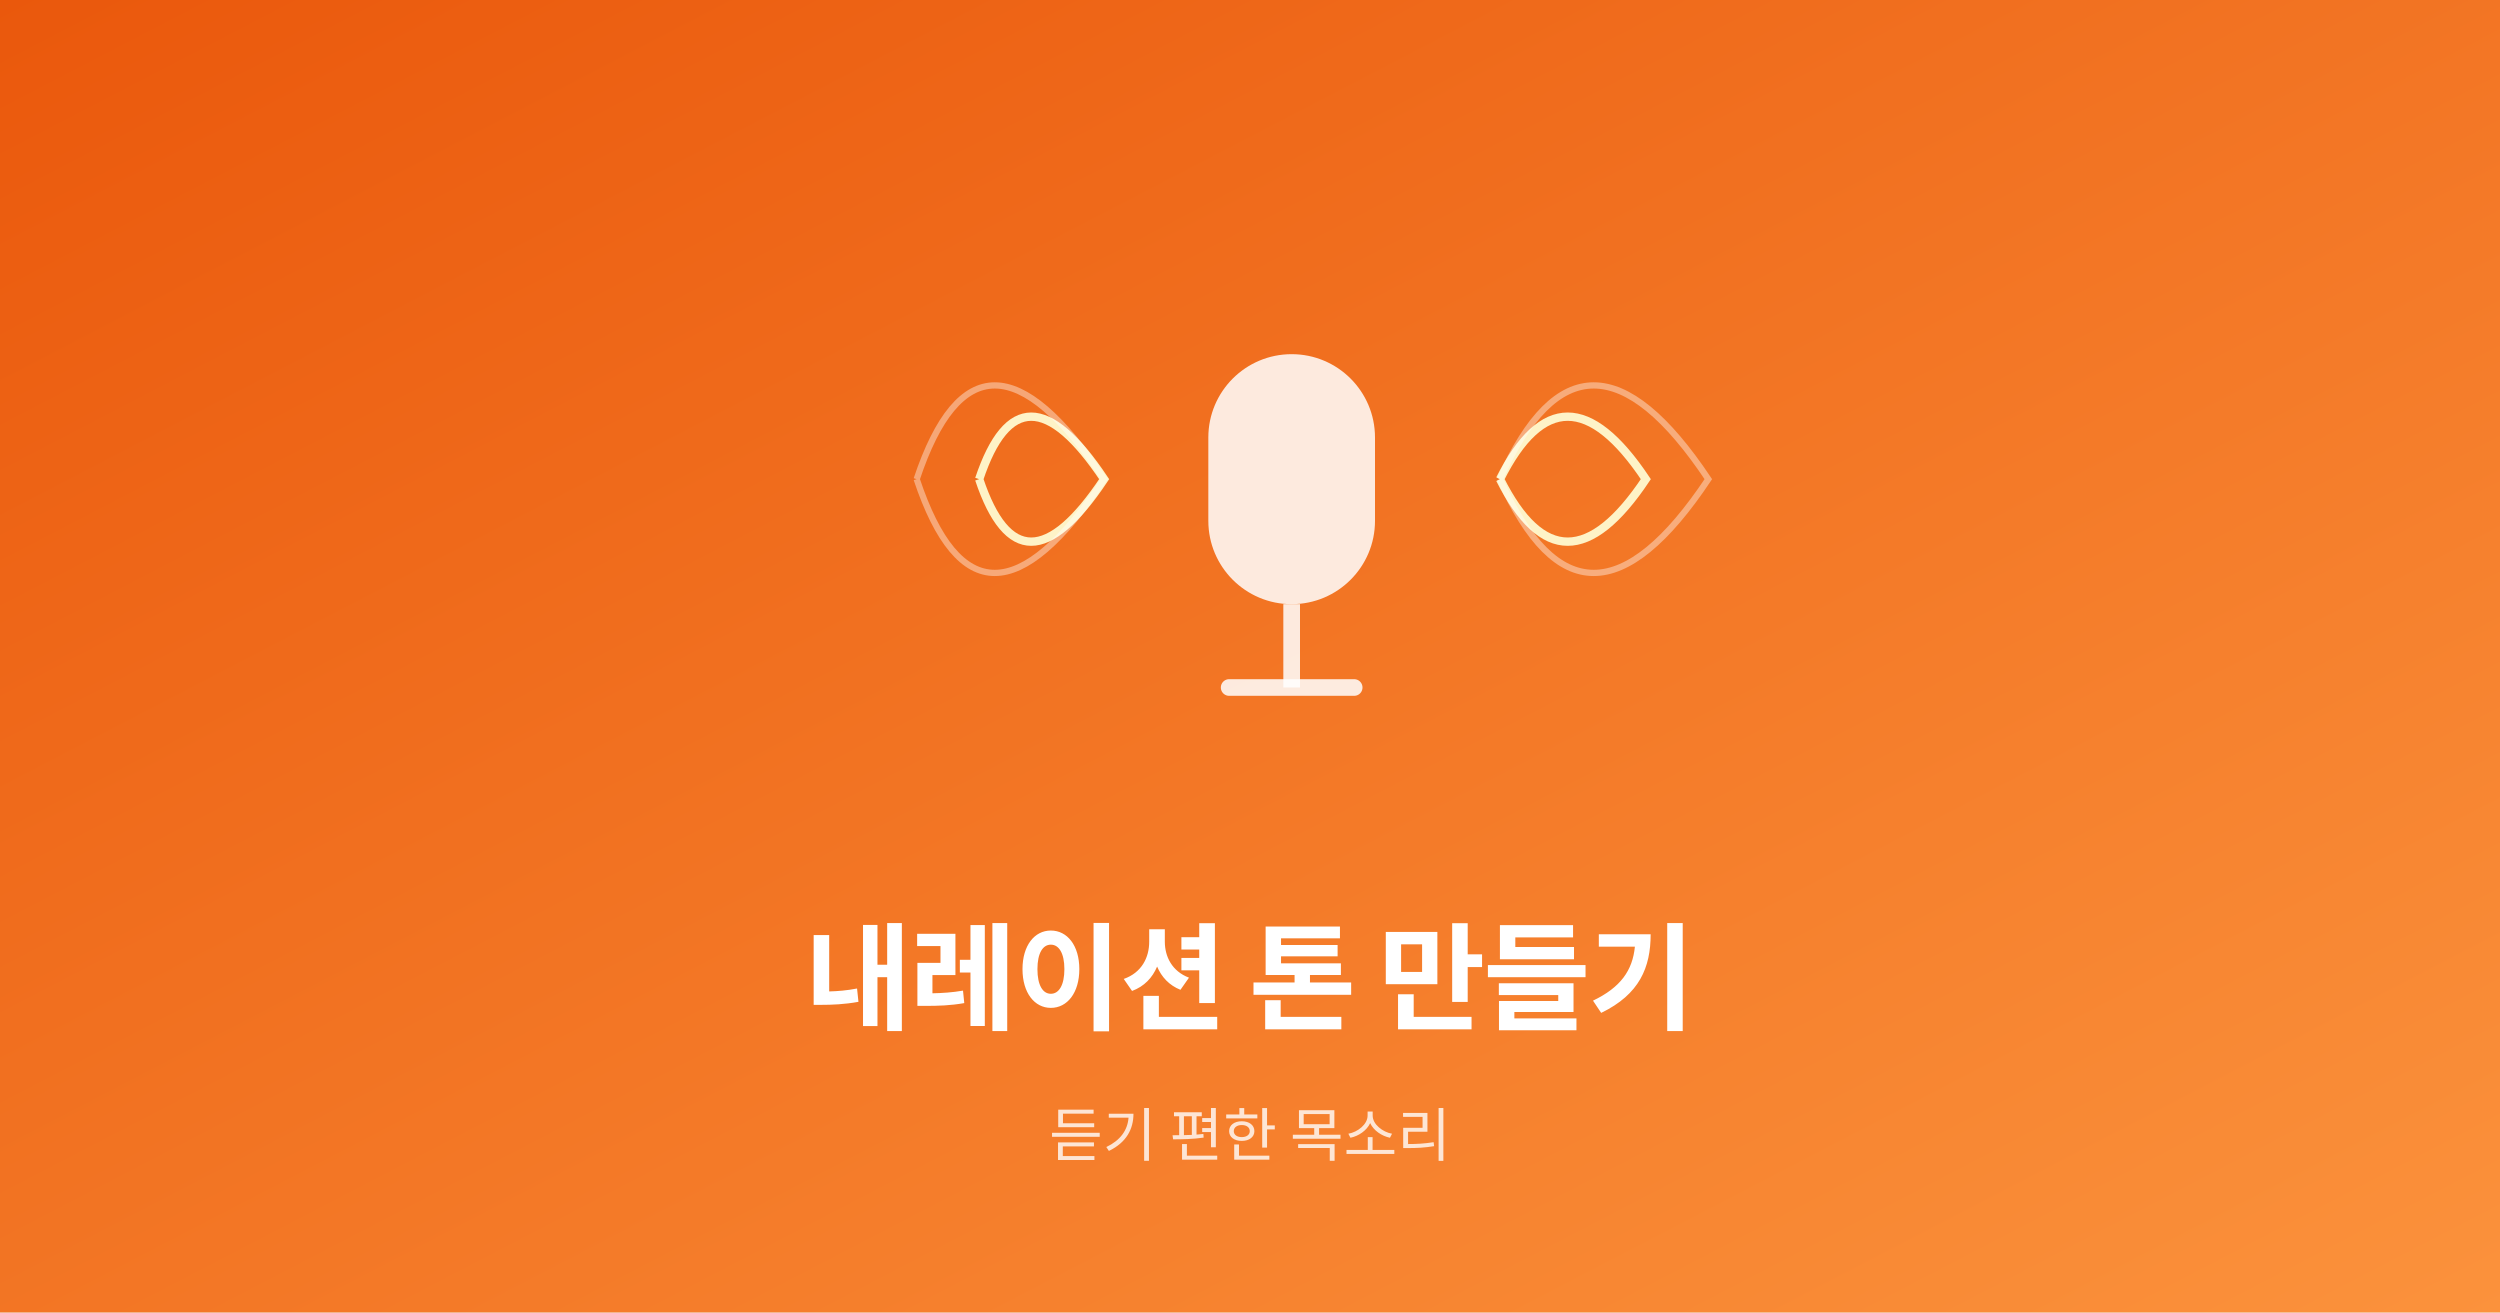
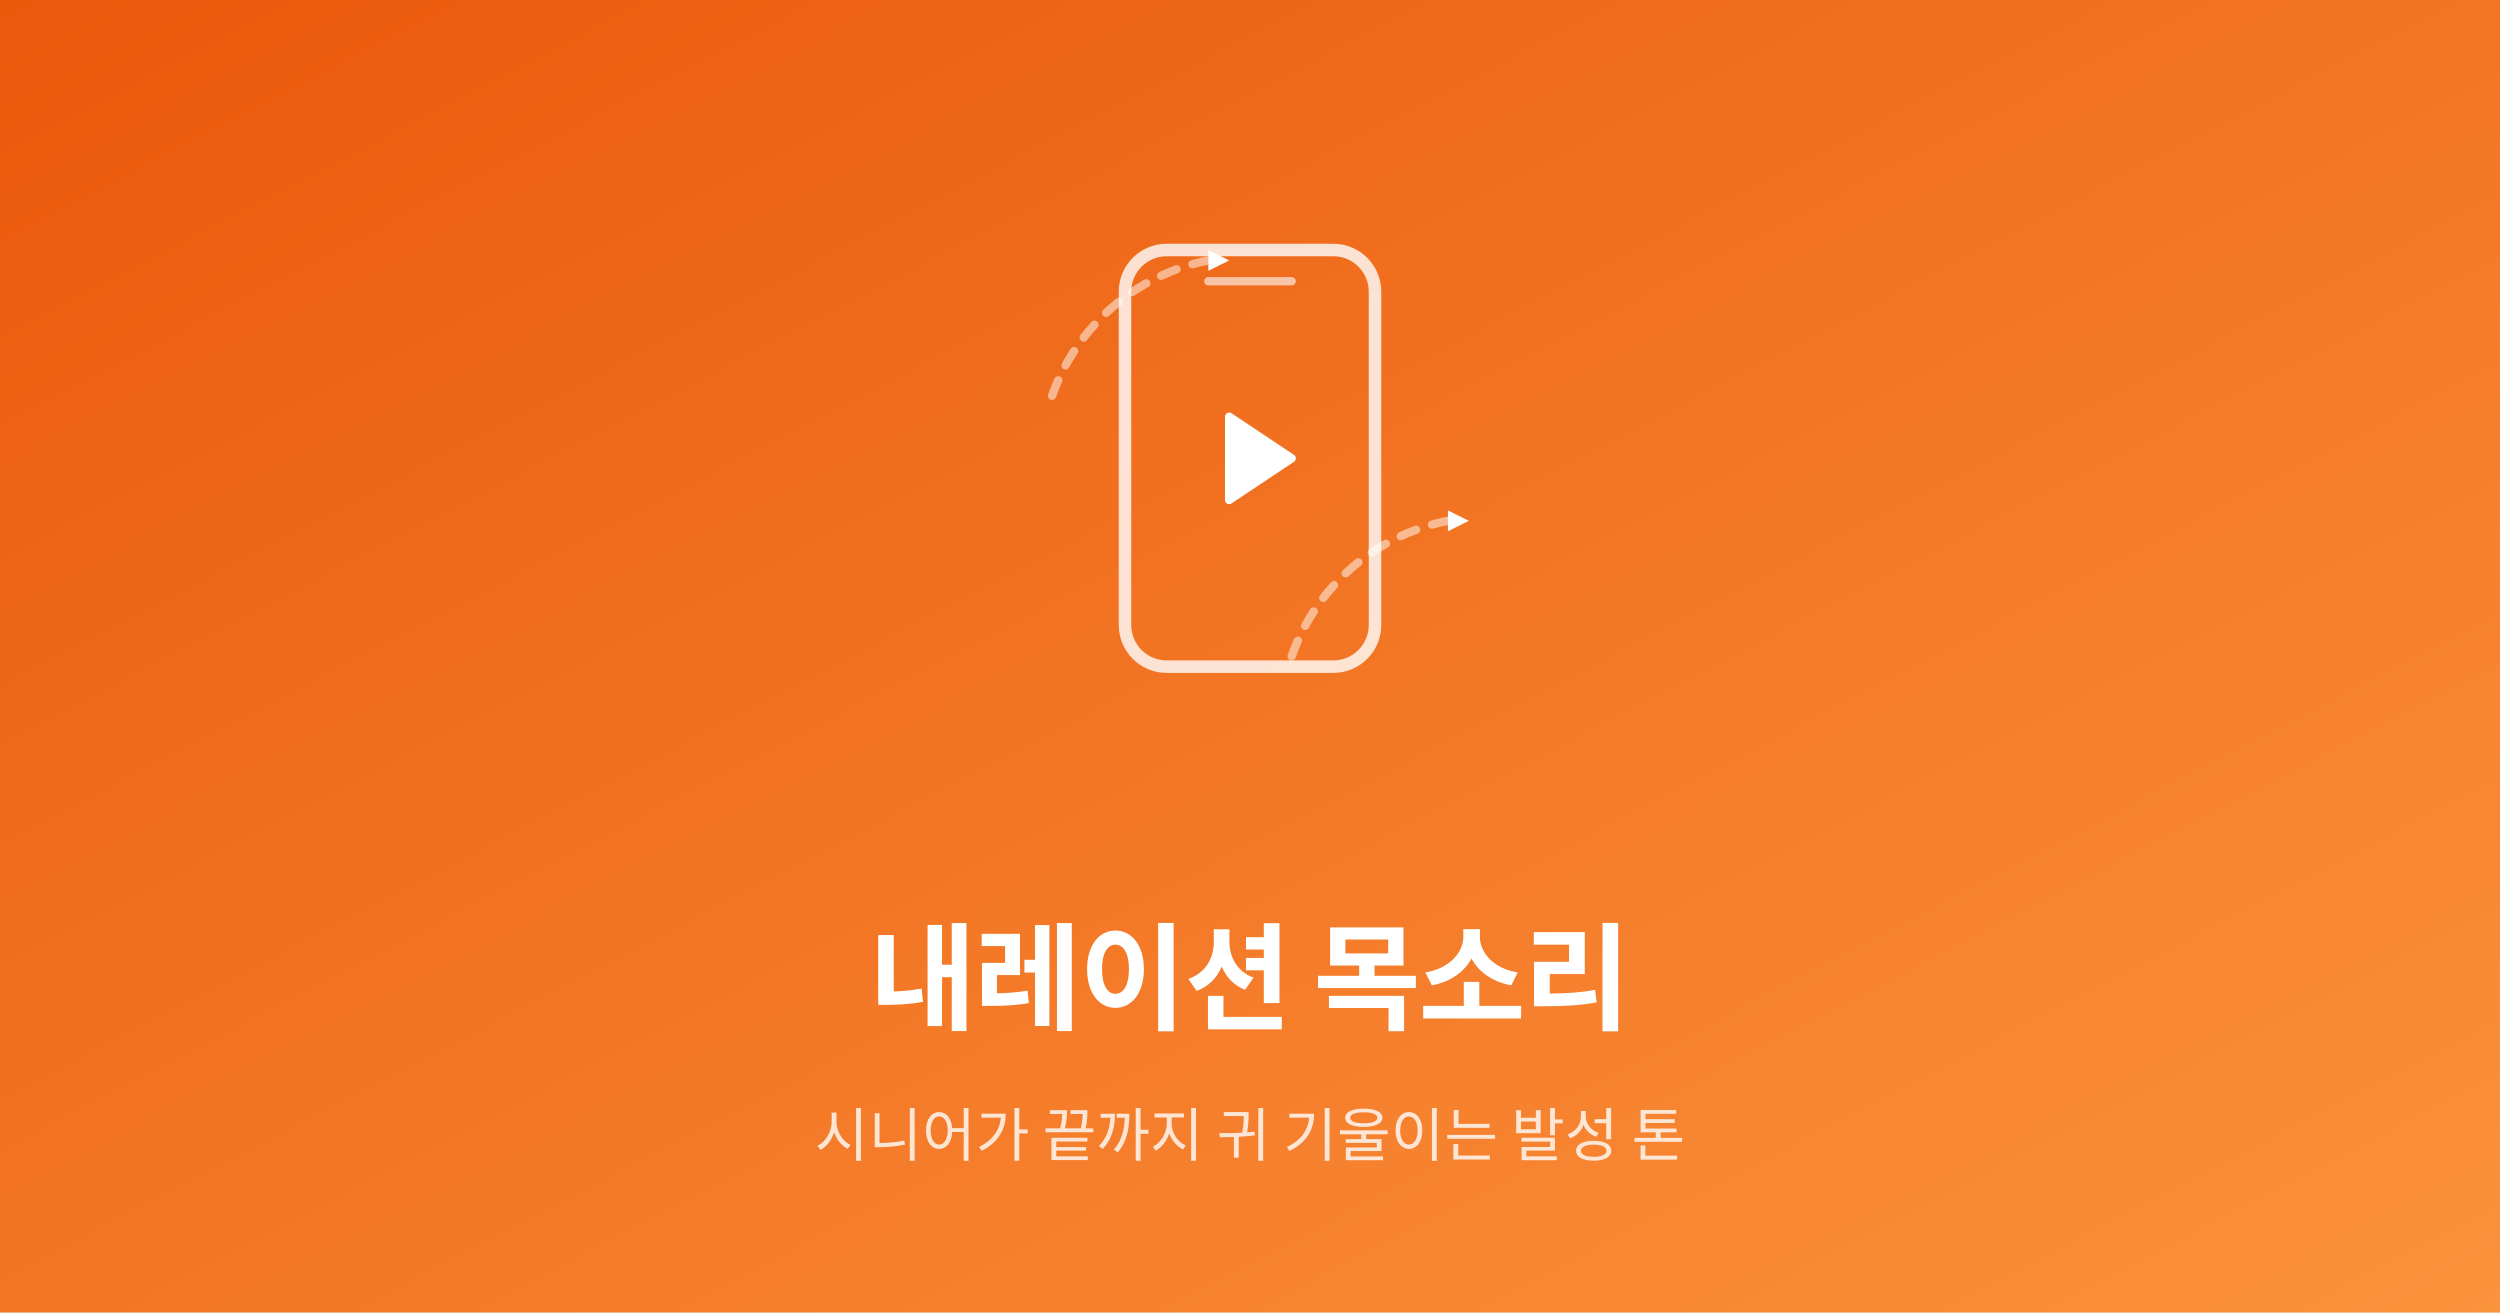
<svg xmlns="http://www.w3.org/2000/svg" viewBox="0 0 1200 630" width="1200" height="630">
  <defs>
    <linearGradient id="bg" x1="0%" y1="0%" x2="100%" y2="100%">
      <stop offset="0%" stop-color="#ea580c" />
      <stop offset="100%" stop-color="#fb923c" />
    </linearGradient>
  </defs>
  <rect width="1200" height="630" fill="url(#bg)" />
-   <g transform="translate(440, 170)">
-     <rect x="140" y="0" width="80" height="120" rx="40" fill="rgba(255,255,255,0.85)" />
-     <line x1="180" y1="120" x2="180" y2="160" stroke="rgba(255,255,255,0.85)" stroke-width="8" />
-     <line x1="150" y1="160" x2="210" y2="160" stroke="rgba(255,255,255,0.85)" stroke-width="8" stroke-linecap="round" />
-     <path d="M 30 60 Q 50 0 90 60 Q 50 120 30 60" fill="none" stroke="#fef3c7" stroke-width="4" />
-     <path d="M 0 60 Q 30 -30 90 60 Q 30 150 0 60" fill="none" stroke="rgba(255,255,255,0.4)" stroke-width="3" />
-     <path d="M 280 60 Q 310 0 350 60 Q 310 120 280 60" fill="none" stroke="#fef3c7" stroke-width="4" />
-     <path d="M 280 60 Q 320 -30 380 60 Q 320 150 280 60" fill="none" stroke="rgba(255,255,255,0.4)" stroke-width="3" />
+   <g transform="translate(600, 220)">
+     <rect x="-60" y="-100" width="120" height="200" rx="20" ry="20" fill="none" stroke="#ffffff" stroke-width="6" opacity="0.8" />
+     <line x1="-20" y1="-85" x2="20" y2="-85" stroke="#ffffff" stroke-width="4" stroke-linecap="round" opacity="0.6" />
+     <polygon points="-10,-20 -10,20 20,0" fill="#ffffff" stroke="#ffffff" stroke-width="4" stroke-linejoin="round" />
+     <path d="M -95,-30 A 100 100 0 0 1 -20,-95" fill="none" stroke="#ffffff" stroke-width="4" stroke-linecap="round" stroke-dasharray="8 8" opacity="0.5" />
+     <path d="M 20,95 A 100 100 0 0 1 95,30" fill="none" stroke="#ffffff" stroke-width="4" stroke-linecap="round" stroke-dasharray="8 8" opacity="0.5" />
+     <polygon points="-20,-100 -20,-90 -10,-95" fill="#ffffff" />
+     <polygon points="95,35 95,25 105,30" fill="#ffffff" />
  </g>
-   <text x="600" y="490" font-size="56" font-weight="900" fill="#ffffff" text-anchor="middle" font-family="Pretendard,system-ui,-apple-system,sans-serif" letter-spacing="-0.02em">내레이션 톤 만들기</text>
-   <text x="600" y="555" font-size="28" font-weight="400" fill="#ffffff" opacity="0.8" text-anchor="middle" font-family="Pretendard,system-ui,-apple-system,sans-serif">듣기 편한 목소리</text>
+   <text x="600" y="490" font-size="56" font-weight="900" fill="#ffffff" text-anchor="middle" font-family="Pretendard,system-ui,-apple-system,sans-serif" letter-spacing="-0.02em">내레이션 목소리</text>
+   <text x="600" y="555" font-size="28" font-weight="400" fill="#ffffff" opacity="0.8" text-anchor="middle" font-family="Pretendard,system-ui,-apple-system,sans-serif">시니어가 끝까지 귀 기울이는 발성 톤</text>
</svg>
